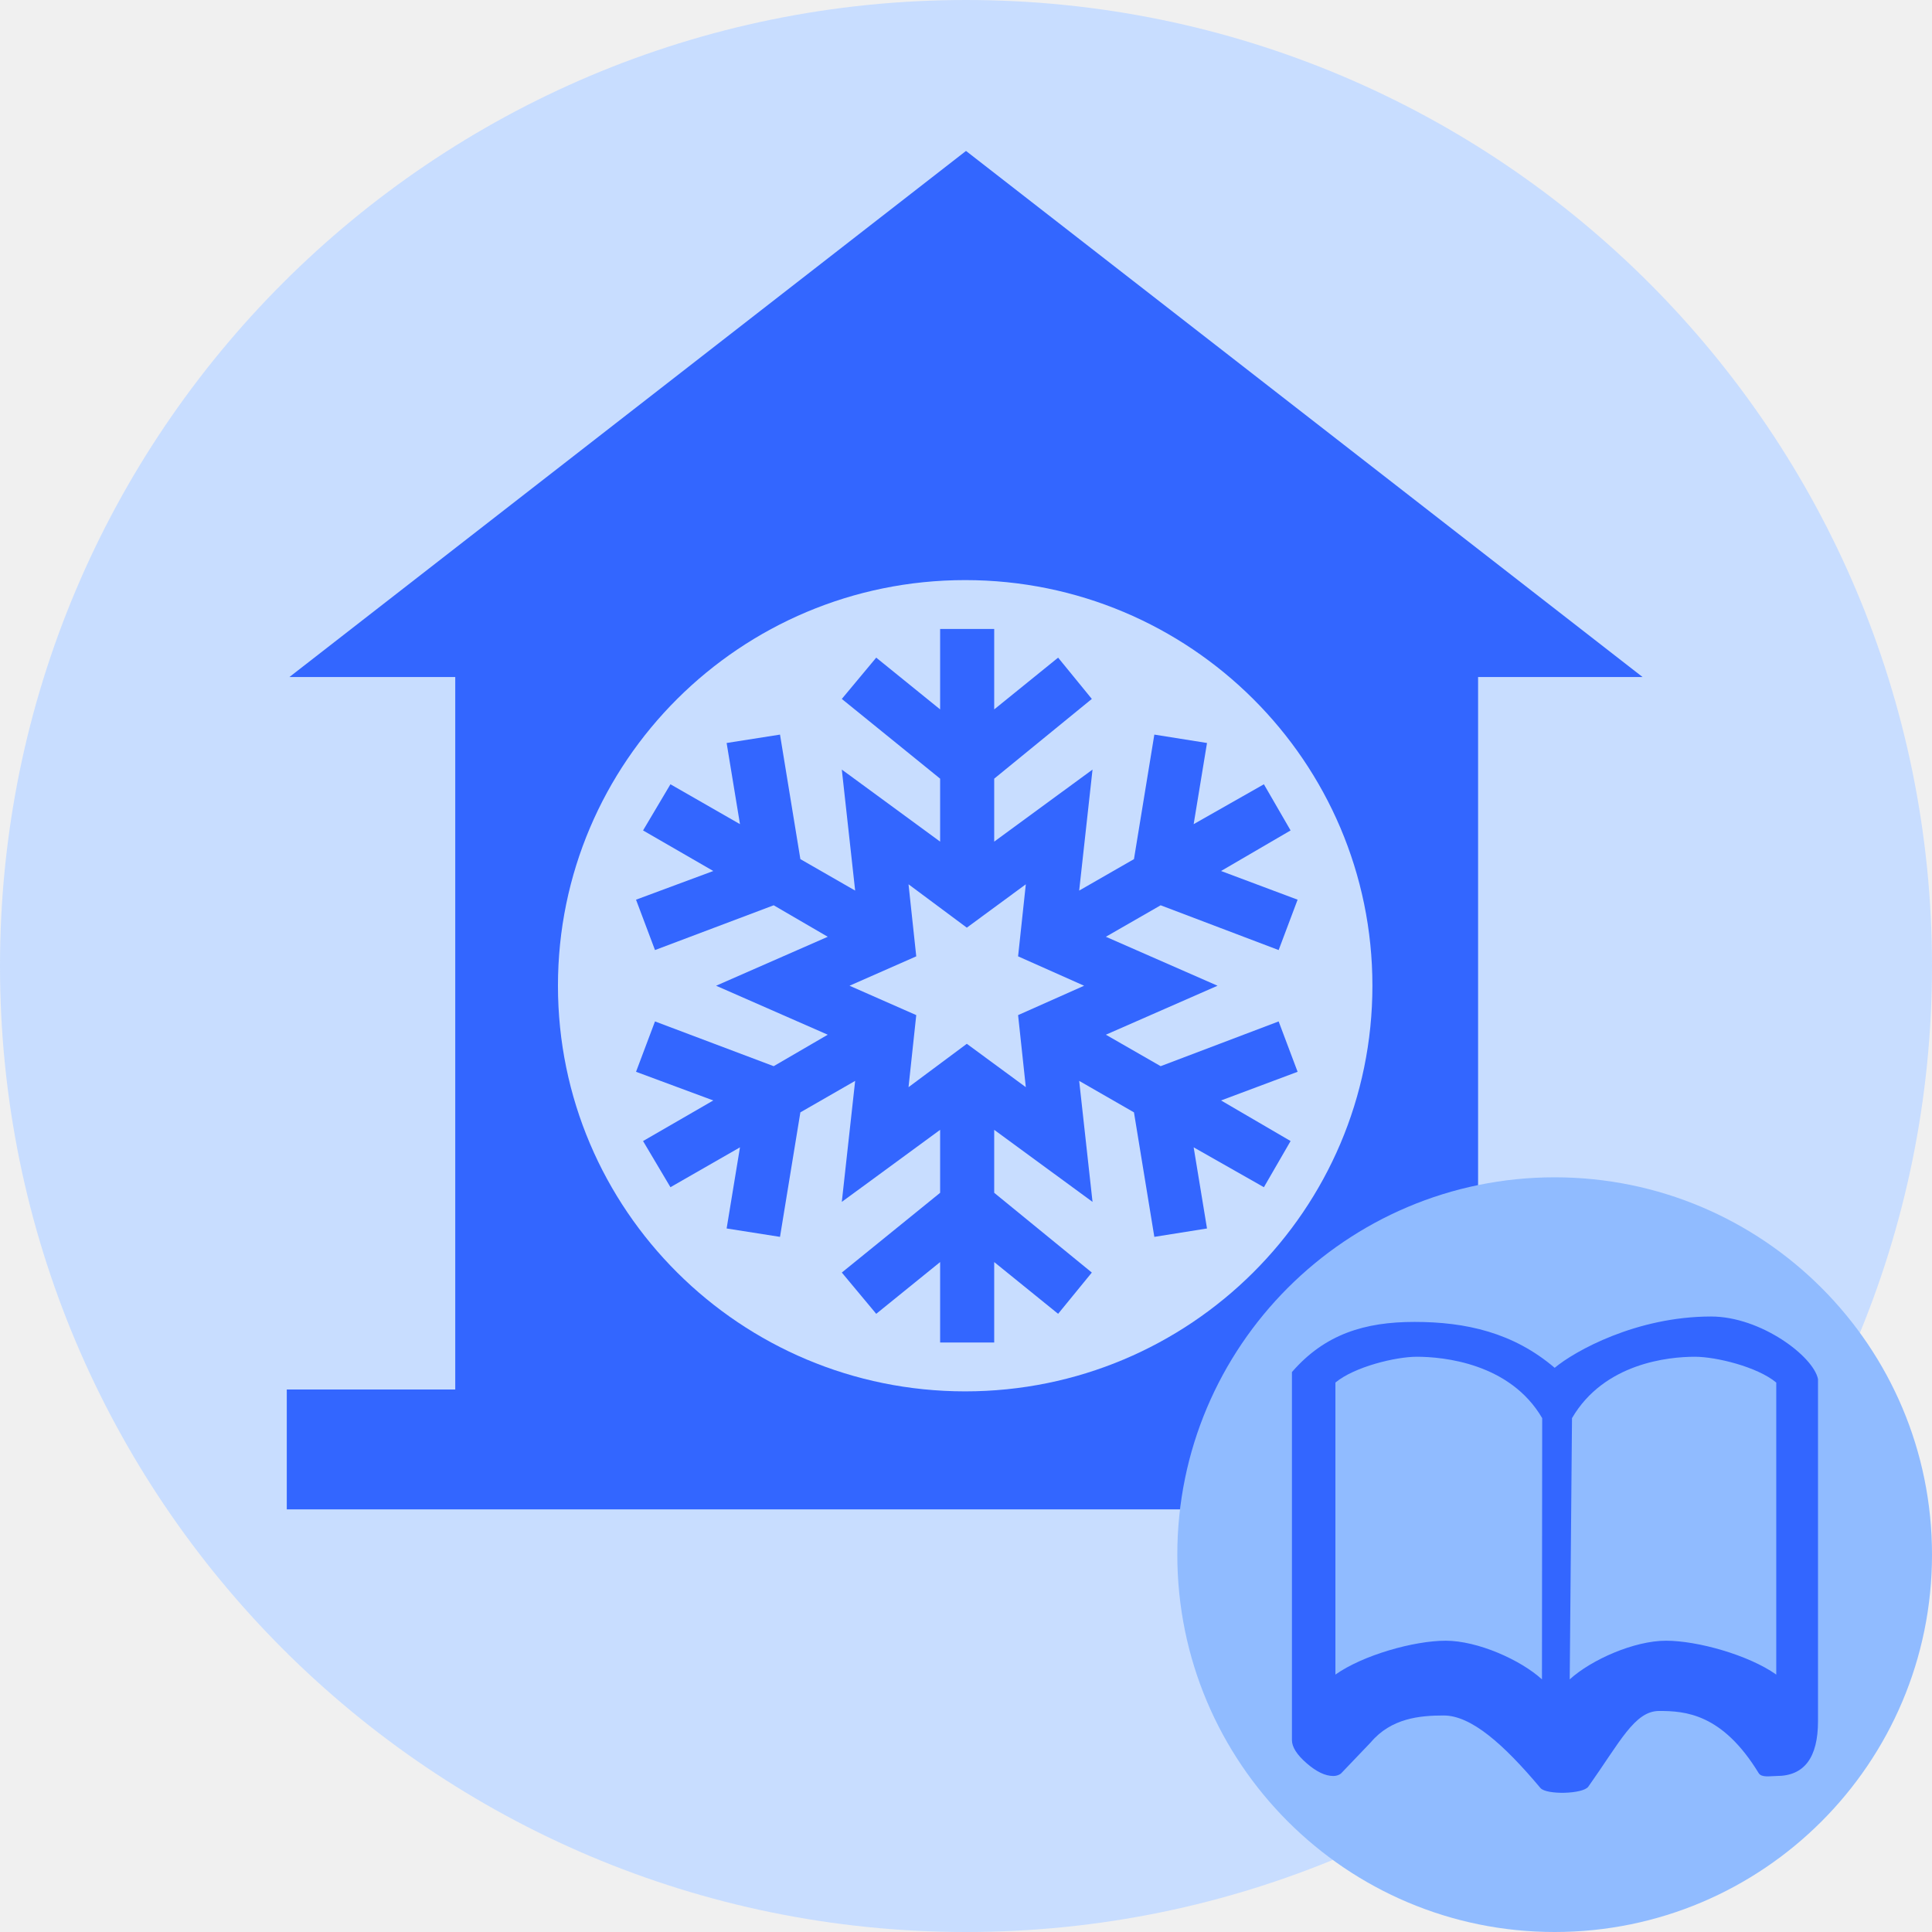
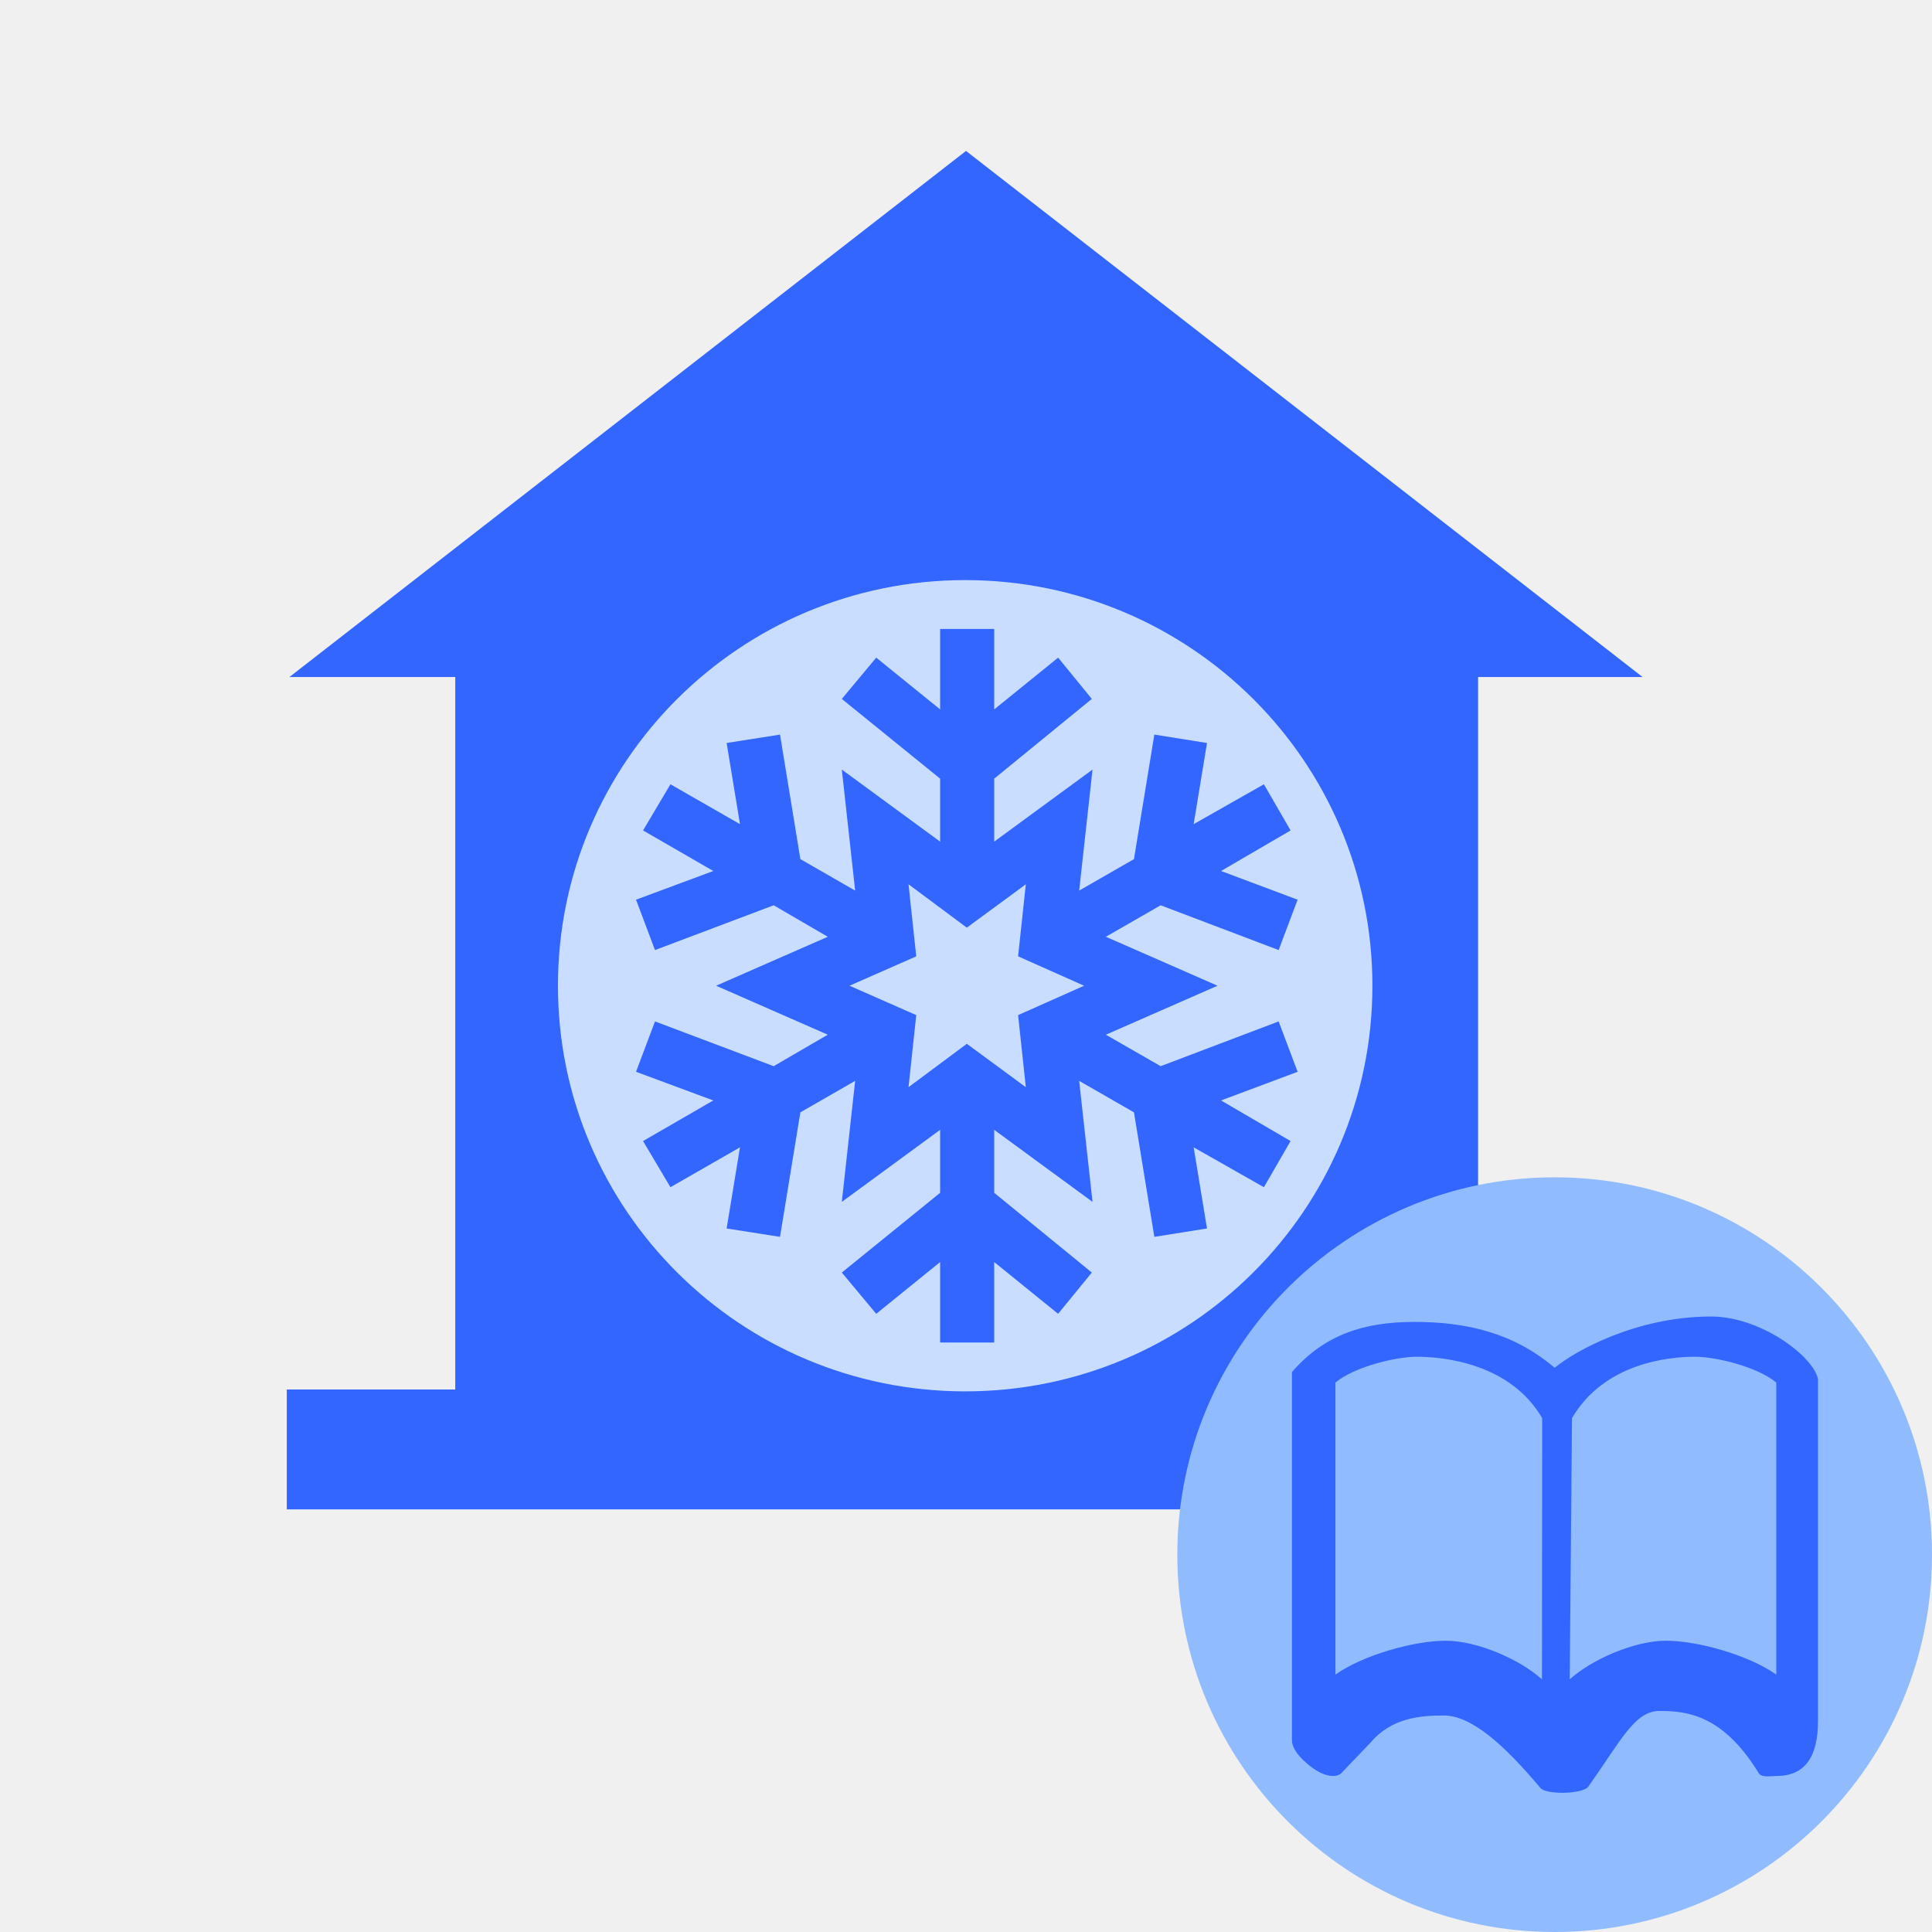
<svg xmlns="http://www.w3.org/2000/svg" viewBox="0 0 512 512" fill="none">
  <g clip-path="url(#a)">
-     <circle cx="256" cy="256" r="256" fill="#C8DDFF" />
    <path d="M436 368.236V400H76v-31.764h44.646V179.412H76.708L256 40l179.291 139.412h-43.582v188.824H436Z" fill="#36F" />
    <ellipse cx="255.783" cy="261.229" rx="107.92" ry="107.497" fill="#C8DDFF" />
    <path d="m323.593 291.632 18.426 10.757-7.073 12.234-18.613-10.567 3.536 21.502-13.958 2.224-5.399-32.995-14.518-8.344 3.537 32.071-26.056-19.095v16.686l25.871 21.135-8.934 10.936-16.937-13.717v21.319h-14.332v-21.319l-16.935 13.717-9.121-10.936 26.056-21.135v-16.686l-26.056 19.095 3.537-32.071-14.518 8.344-5.397 32.995-14.145-2.224 3.537-21.502-18.426 10.567-7.26-12.234 18.613-10.757-20.474-7.596 5.025-13.349 31.455 11.861 14.33-8.339-29.592-12.98 29.592-12.975-14.33-8.344-31.455 11.866-5.025-13.348 20.474-7.603-18.613-10.751 7.26-12.234 18.426 10.567-3.537-21.508 14.146-2.223 5.397 33 14.517 8.339-3.537-32.071 26.056 19.095v-16.687l-26.056-21.129 9.121-10.941 16.935 13.717V166.68h14.332v21.318l16.938-13.716 8.933 10.94-25.871 21.13v16.687l26.056-19.095-3.537 32.07 14.518-8.338 5.399-33.001 13.958 2.224-3.536 21.508 18.613-10.567 7.073 12.234-18.426 10.751 20.286 7.602-5.025 13.349-31.27-11.866-14.517 8.343 29.594 12.975-29.594 12.981 14.517 8.338 31.27-11.86 5.025 13.348-20.286 7.597Zm-51.741-3.522-2.048-19.095 17.494-7.786-17.494-7.787 2.048-19.094-15.636 11.492-15.447-11.492 2.048 19.094-17.682 7.787 17.682 7.786-2.048 19.095 15.447-11.493 15.636 11.493Z" fill="#36F" />
    <g clip-path="url(#b)">
      <path d="M412 512c55.228 0 100-44.772 100-100s-44.772-100-100-100-100 44.772-100 100 44.772 100 100 100Z" fill="#90BBFF" />
      <path d="M453.452 348.889c-19.786 0-36.146 9.167-41.447 13.595-10.977-9.357-23.563-12.163-37.145-12.163-13.099 0-23.722 3.183-32.484 13.291v97.518c0 1.838 1.295 3.884 3.89 6.141 2.594 2.257 4.95 3.385 7.062 3.385.768 0 1.443-.211 2.021-.629l7.915-8.285c5.423-6.411 12.989-7.121 19.331-7.121 7.216 0 15.761 7.45 25.63 19.213 1.566 1.864 11.286 1.636 12.697-.354 8.407-11.854 12.266-20.056 18.768-20.056 6.821 0 16.715.621 26.383 16.478.767 1.256 3.121.754 4.757.754 7.304 0 10.96-4.849 10.96-14.541v-90.623c-1.16-6.016-15.147-16.603-28.338-16.603Zm-44.816 96.161c-5.685-5.181-17.05-10.244-25.524-10.244-8.379 0-21.891 3.798-29.212 8.976v-77.387c5.009-4.182 15.97-6.842 21.559-6.842 7.026 0 24.727 1.695 33.237 16.267l-.06 69.23Zm62.093-1.268c-7.321-5.178-20.835-8.976-29.213-8.976-8.473 0-19.838 5.063-25.523 10.244l.604-69.23c8.507-14.572 25.55-16.267 32.576-16.267 5.586 0 16.547 2.66 21.556 6.842v77.387Z" fill="#36F" />
    </g>
  </g>
  <defs>
    <clipPath id="a">
      <path fill="#fff" d="M0 0h512v512H0z" />
    </clipPath>
    <clipPath id="b">
      <path fill="#fff" transform="translate(312 312)" d="M0 0h200v200H0z" />
    </clipPath>
  </defs>
</svg>
